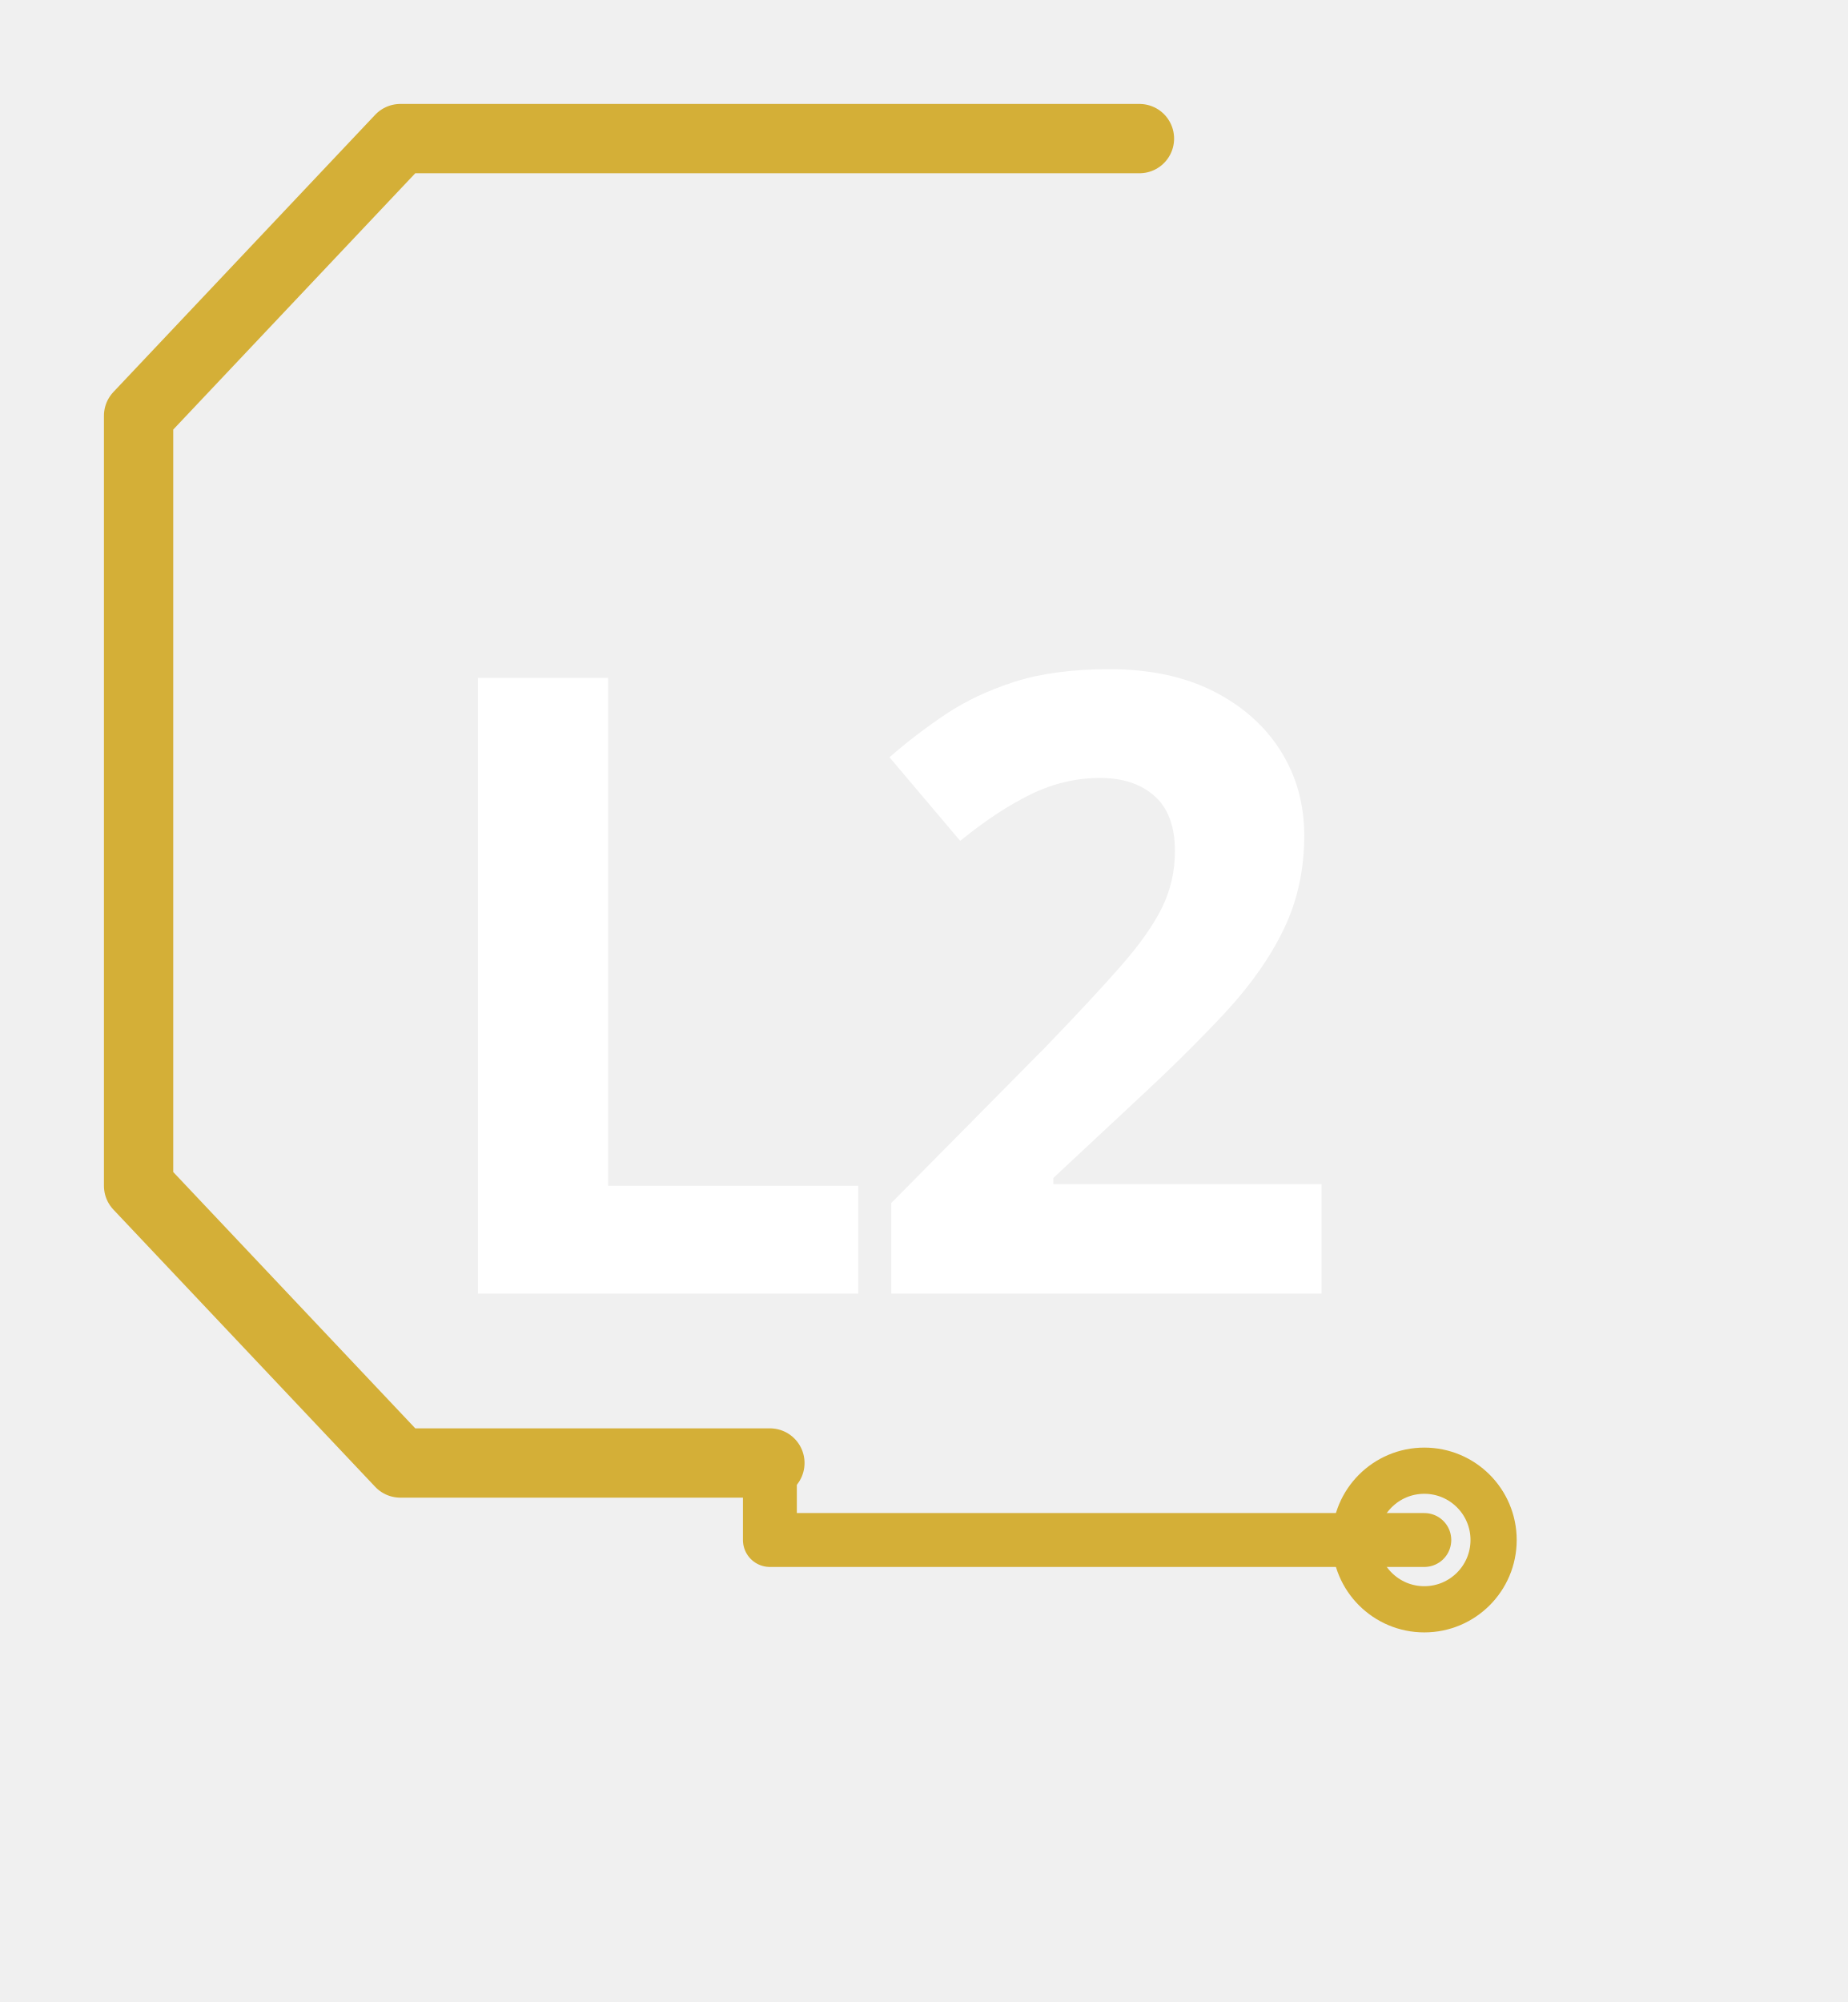
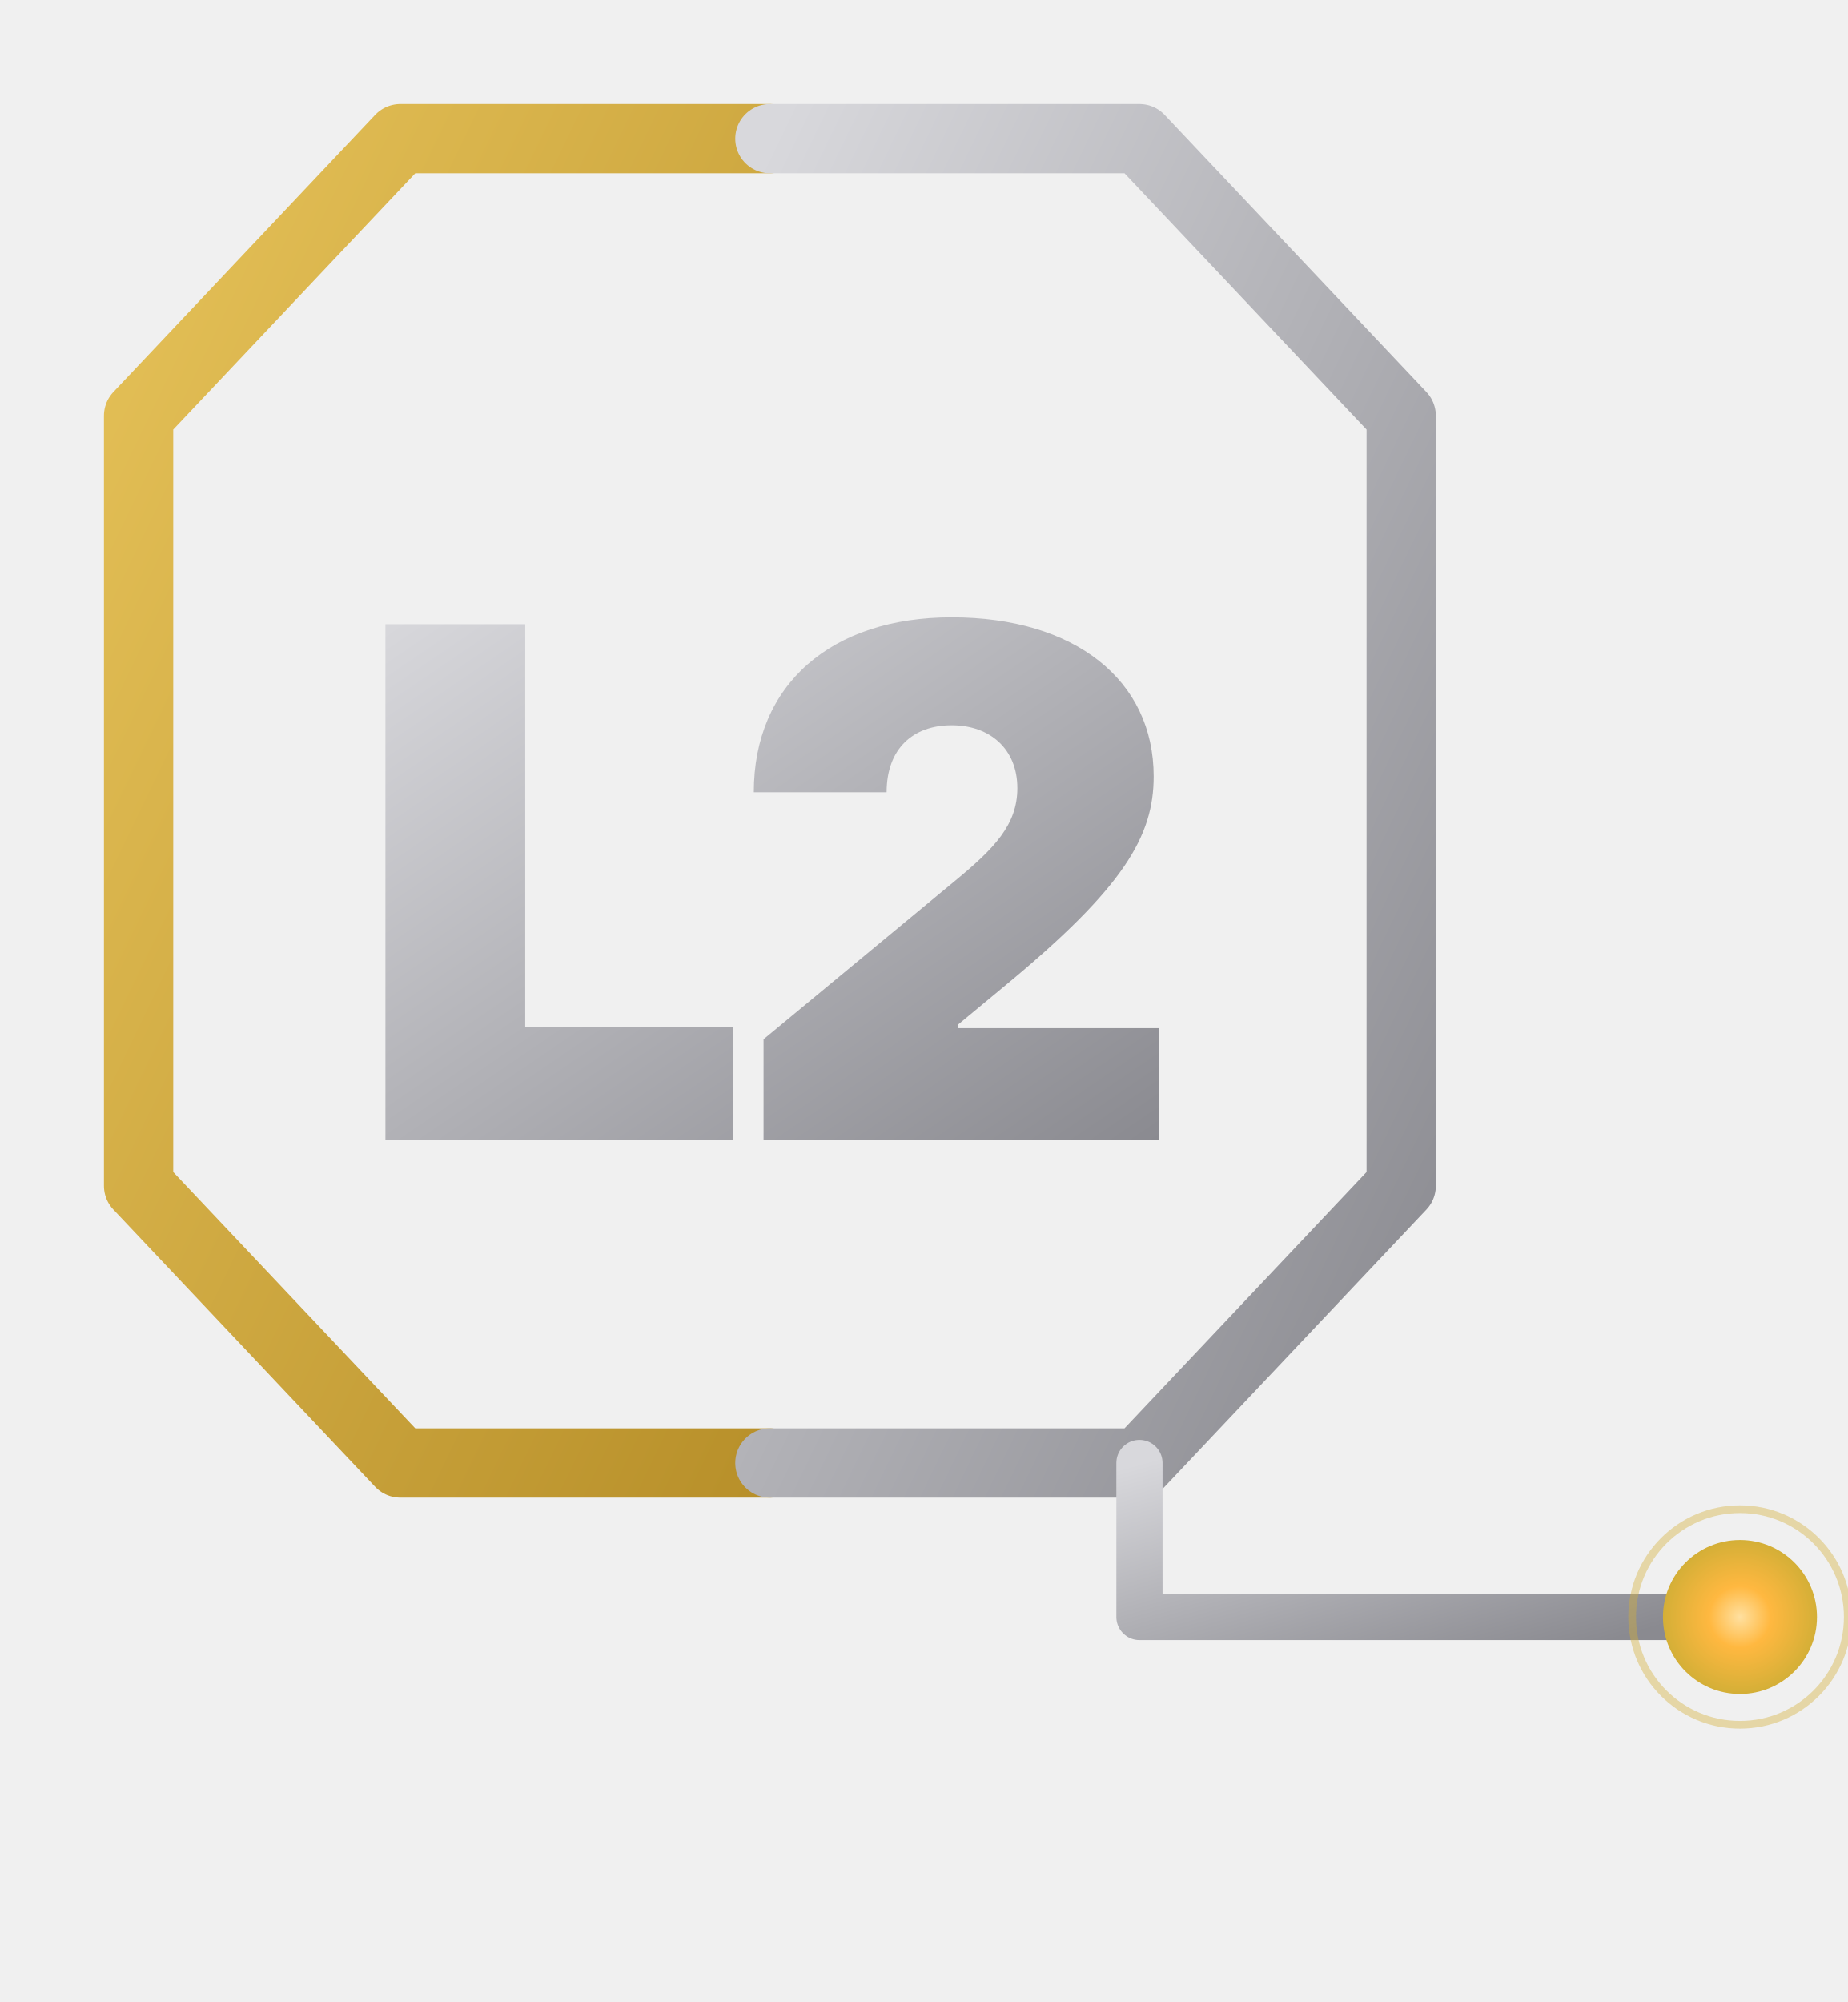
<svg xmlns="http://www.w3.org/2000/svg" viewBox="0 0 240 260" fill="none">
-   <path d="M 148,18 L 52,18 L 18,54 L 18,154 L 52,190 L 100,190" stroke="#D4AF37" stroke-width="9" stroke-linecap="round" stroke-linejoin="round" />
-   <path d="M 100,190 L 100,200 L 185,200" stroke="#D4AF37" stroke-width="7" stroke-linecap="round" stroke-linejoin="round" />
-   <circle cx="185" cy="200" r="9" stroke="#D4AF37" stroke-width="6" fill="none" />
-   <text x="52" y="168" font-family="'Inter Tight', sans-serif" font-weight="900" font-size="112" letter-spacing="-4" fill="#FFFFFF">L2</text>
+   <defs>
+     <linearGradient id="gold" x1="0" y1="0" x2="1" y2="1">
+       <stop offset="0%" stop-color="#E5C158" />
+       <stop offset="100%" stop-color="#B8902A" />
+     </linearGradient>
+     <linearGradient id="silver" x1="0" y1="0" x2="1" y2="1">
+       <stop offset="0%" stop-color="#D8D8DC" />
+       <stop offset="100%" stop-color="#8A8A90" />
+     </linearGradient>
+     <radialGradient id="dot" cx="50%" cy="50%" r="50%">
+       <stop offset="0%" stop-color="#FFE0A0" />
+       <stop offset="40%" stop-color="#FFB840" />
+       <stop offset="100%" stop-color="#D4AF37" />
+     </radialGradient>
+   </defs>
+   <path d="M 100,18 L 52,18 L 18,54 L 18,154 L 52,190 L 100,190" stroke="url(#gold)" stroke-width="9" stroke-linecap="round" stroke-linejoin="round" fill="none" />
+   <path d="M 100,18 L 148,18 L 182,54 L 182,154 L 148,190 L 100,190" stroke="url(#silver)" stroke-width="9" stroke-linecap="round" stroke-linejoin="round" fill="none" />
+   <path d="M 148,190 L 148,210 L 220,210" stroke="url(#silver)" stroke-width="6" stroke-linecap="round" stroke-linejoin="round" fill="none" />
+   <circle cx="226" cy="210" r="10" fill="url(#dot)" />
+   <circle cx="226" cy="210" r="14" fill="none" stroke="#D4AF37" stroke-width="1" opacity="0.4" />
+   <text x="100" y="148" text-anchor="middle" font-family="'Inter Tight','Inter',system-ui,sans-serif" font-weight="900" font-size="92" letter-spacing="-3" fill="url(#silver)">L2</text>
</svg>
